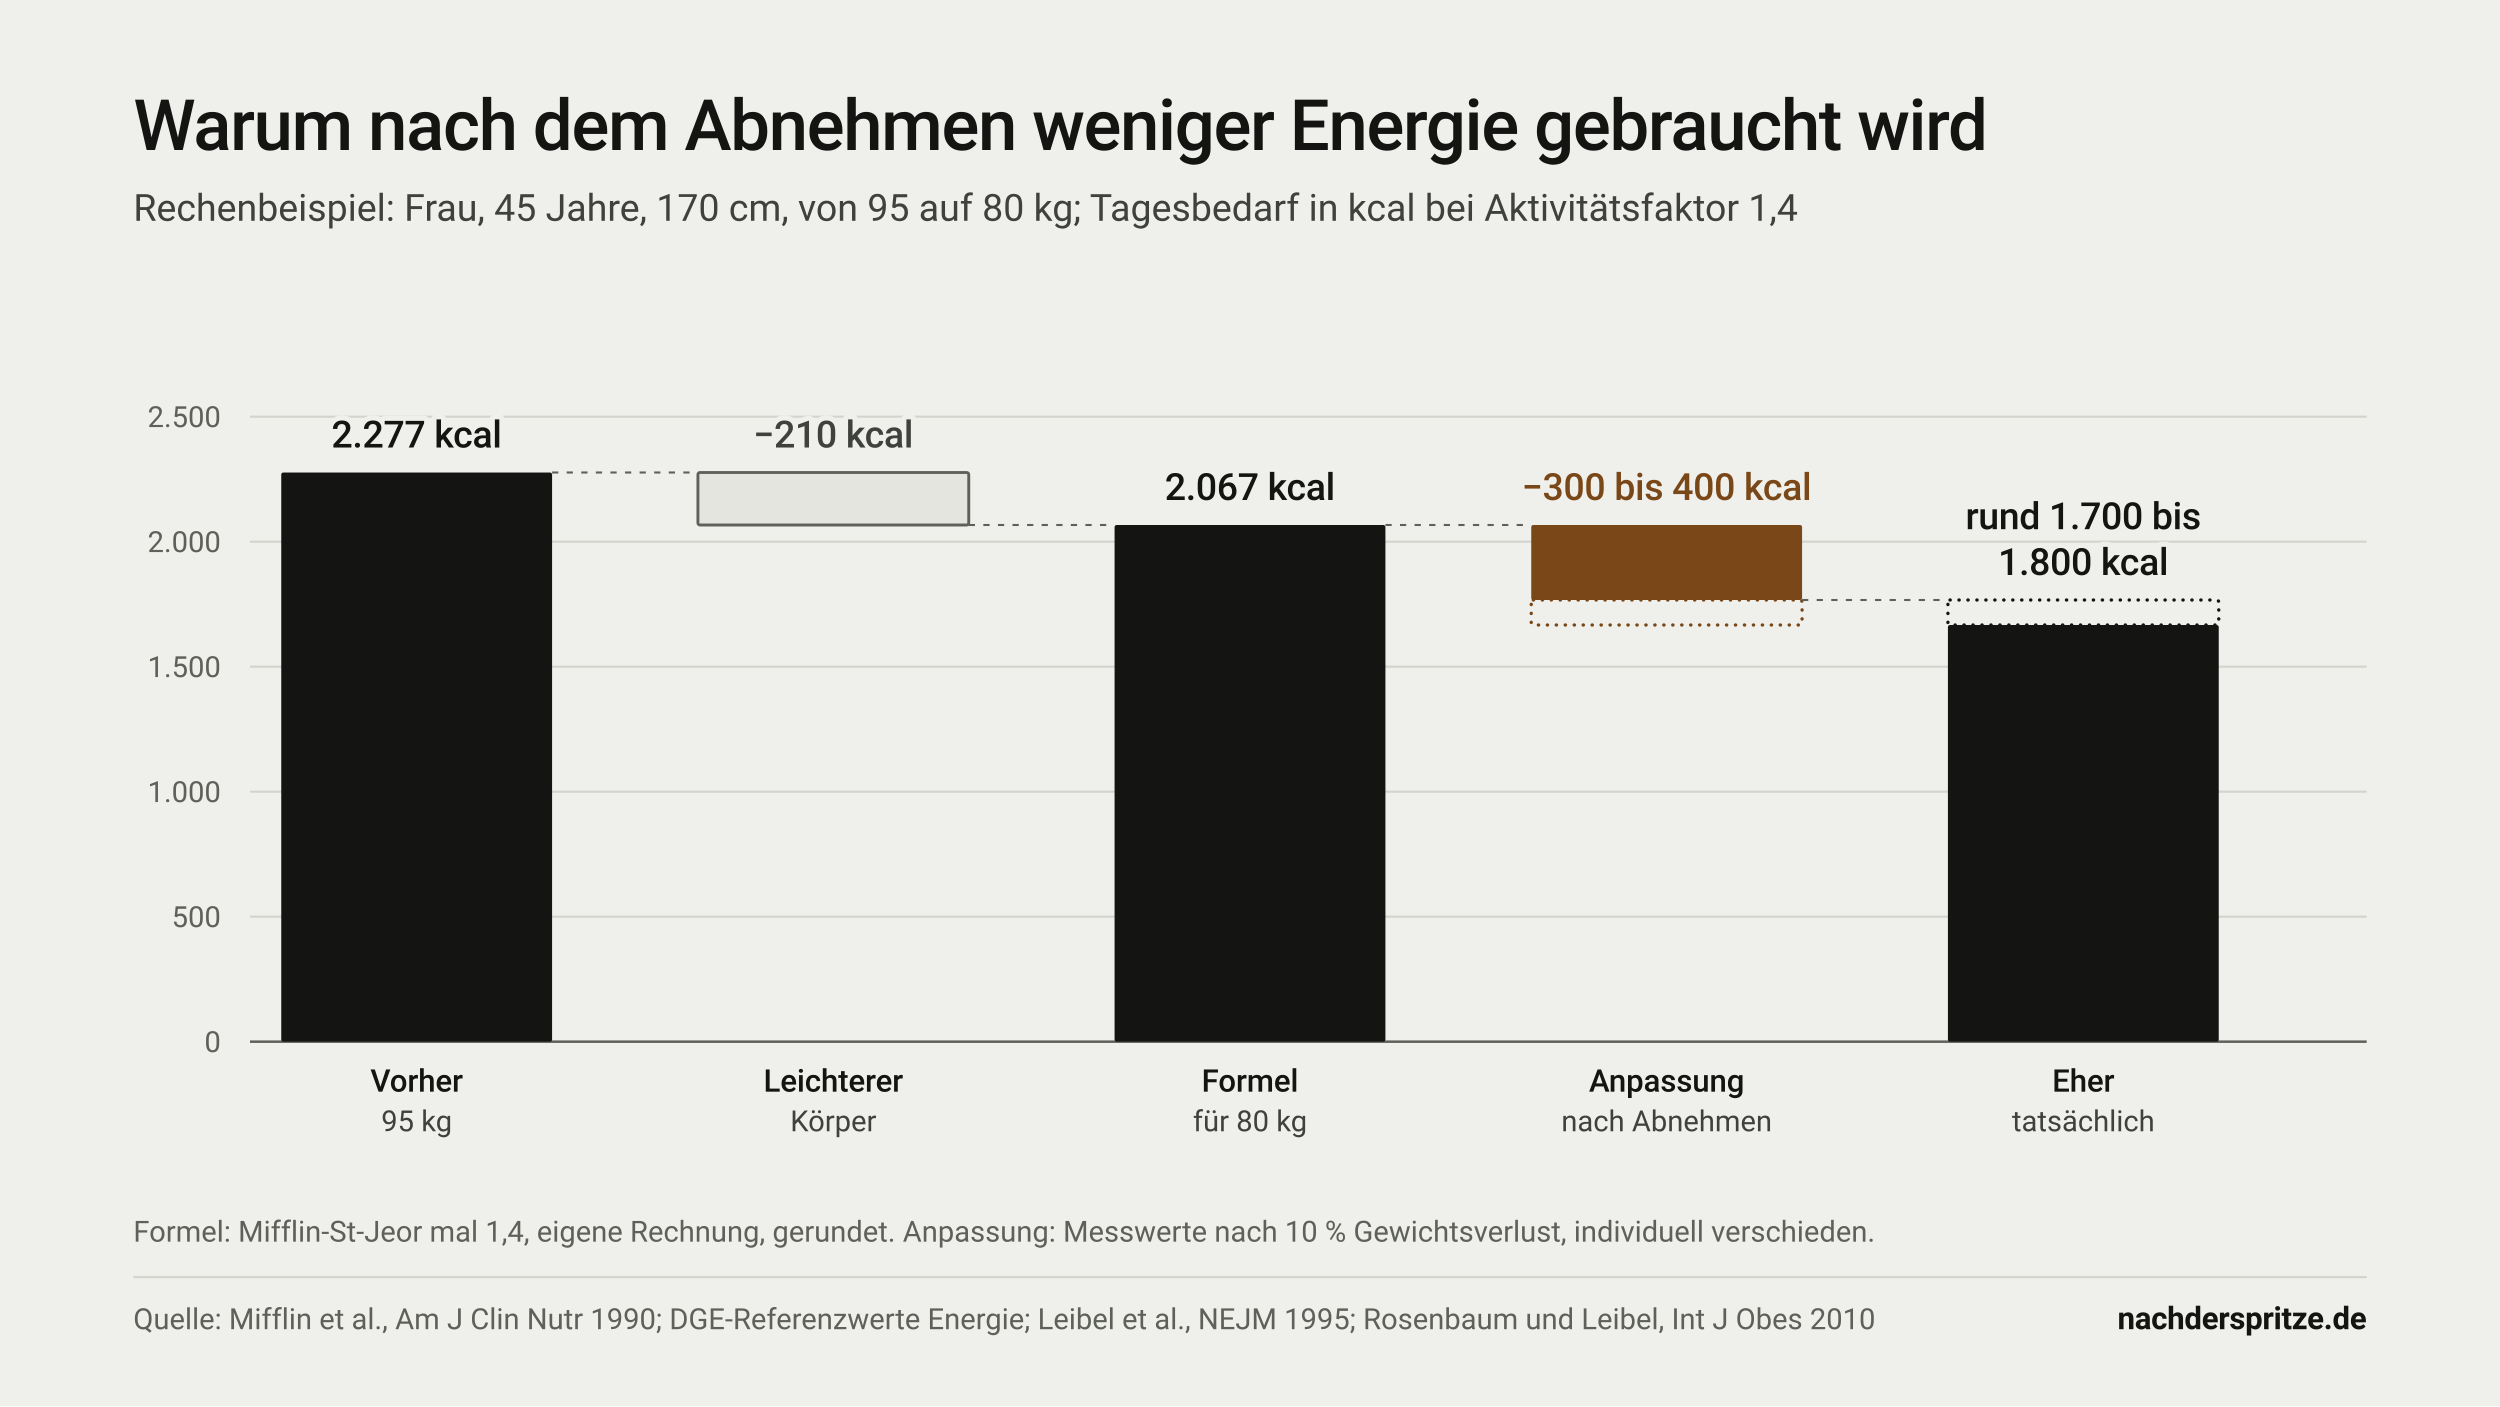
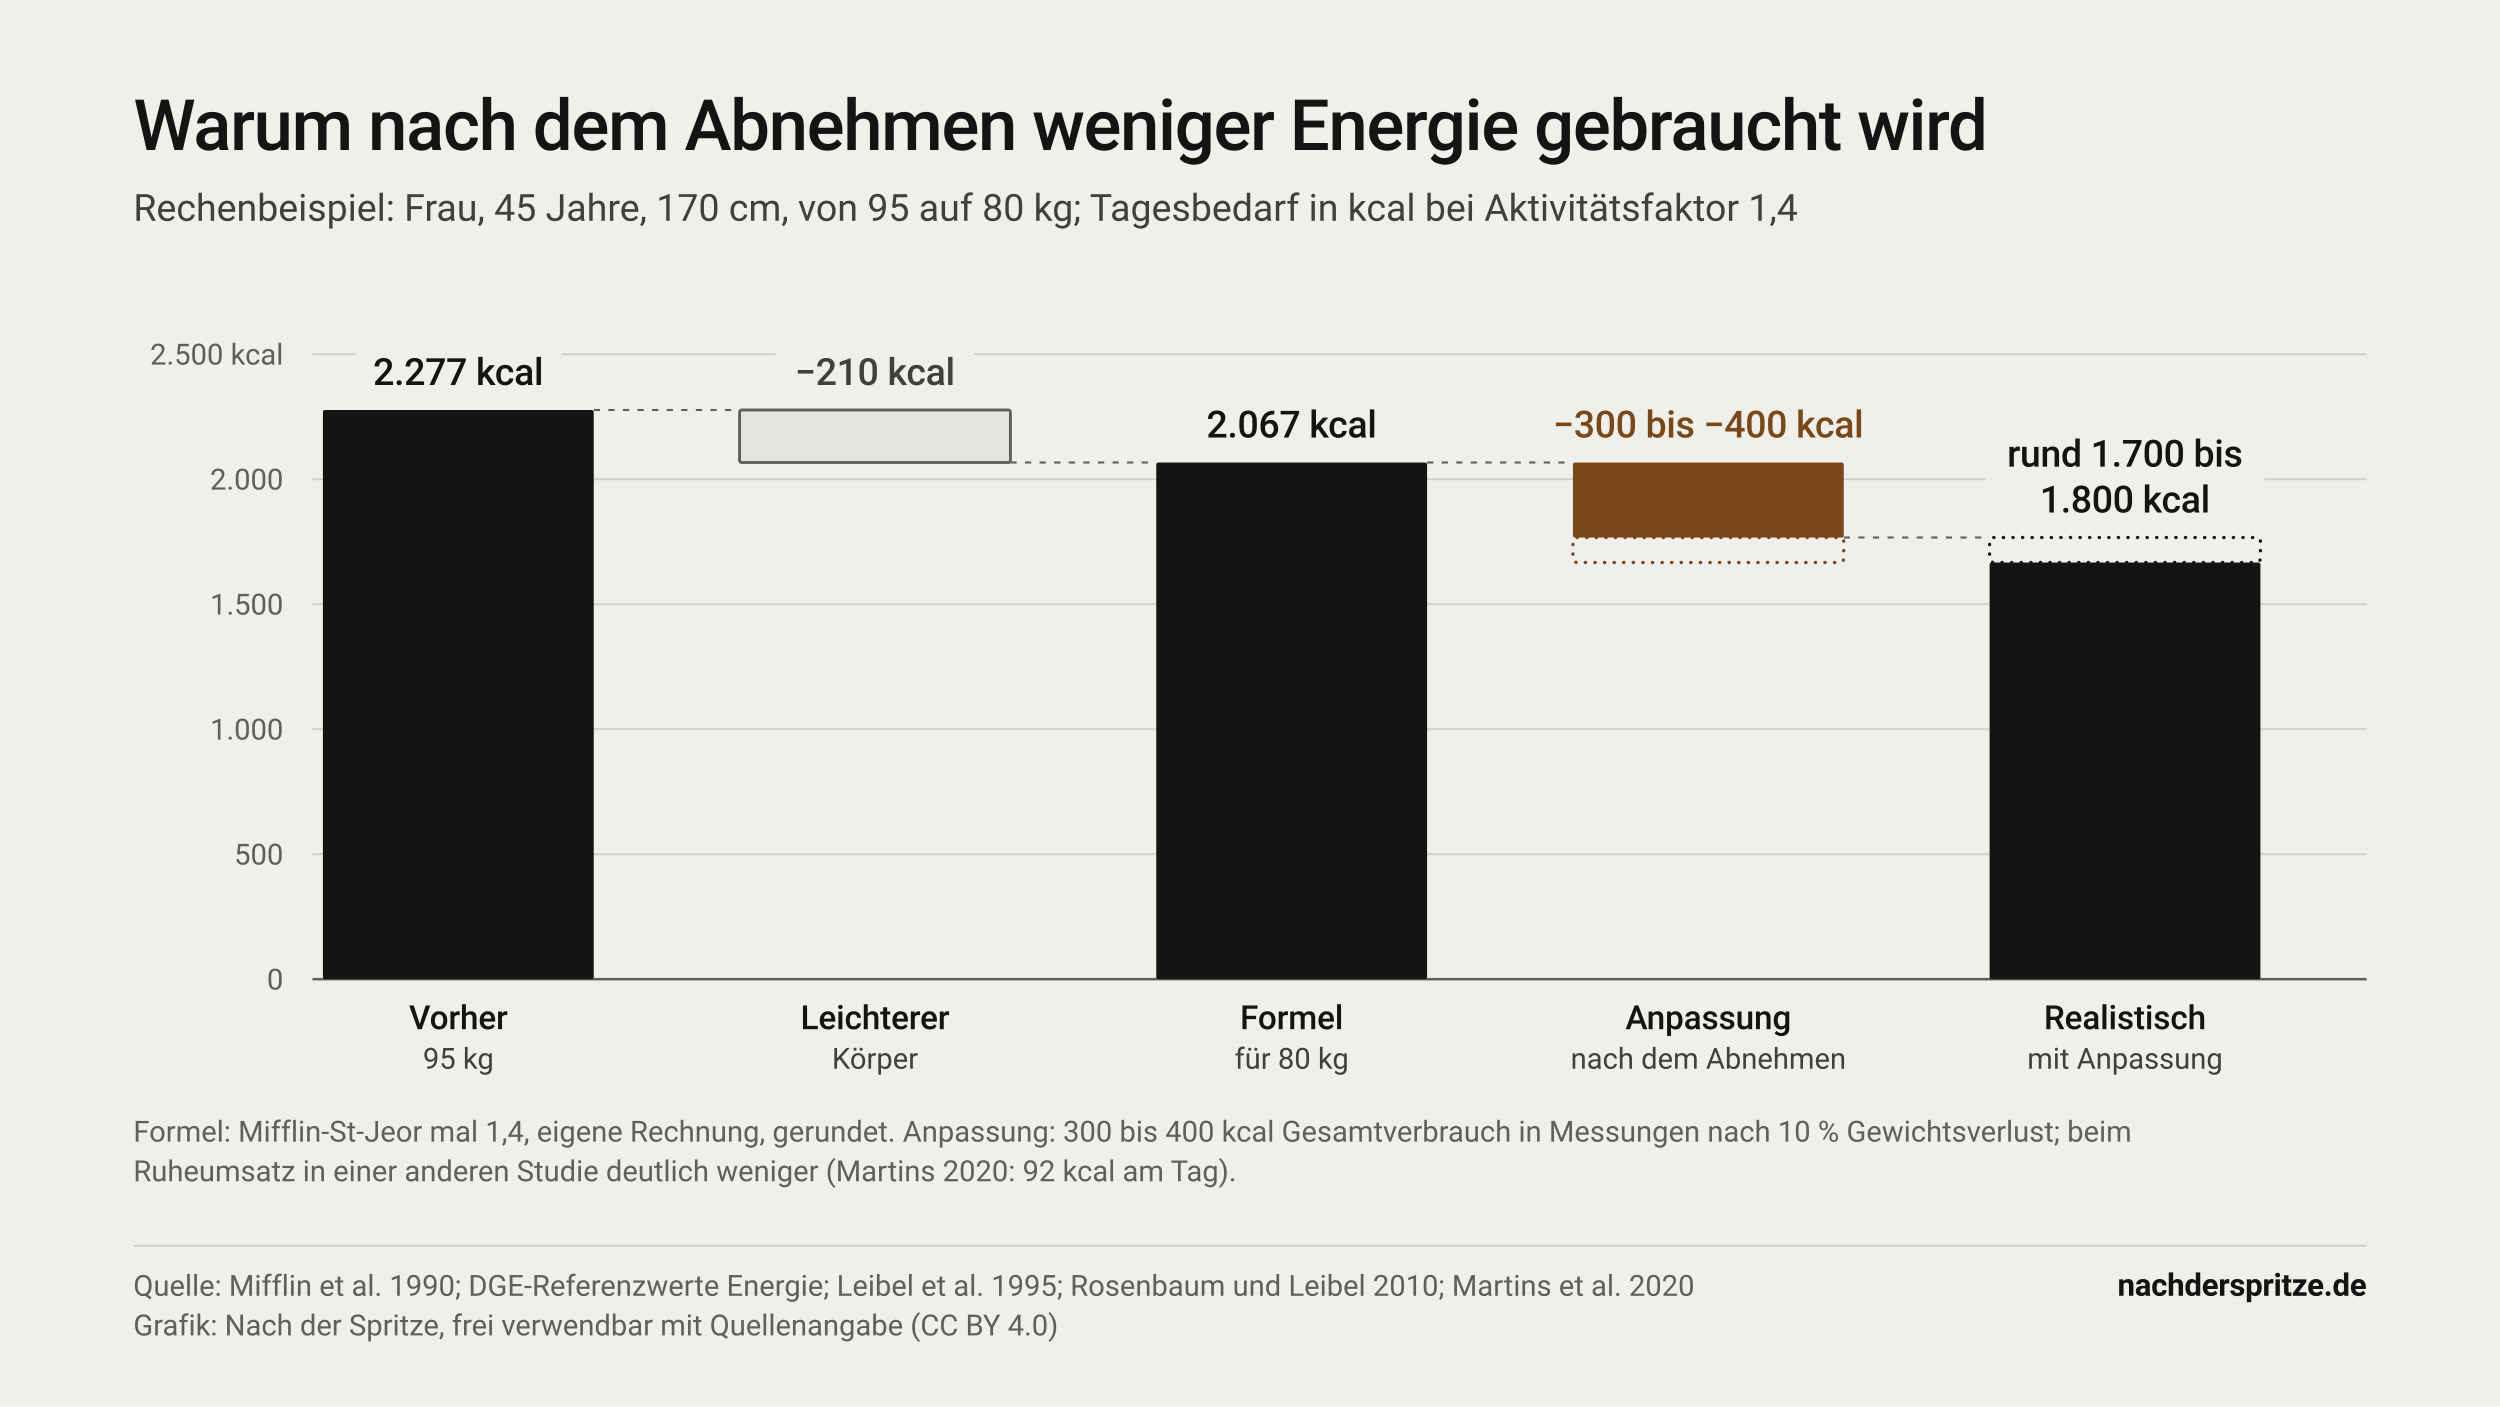
<svg xmlns="http://www.w3.org/2000/svg" width="1200" height="675" viewBox="0 0 1200 675" role="img" aria-labelledby="t d" font-family="'Mona Sans Variable', 'Mona Sans', system-ui, -apple-system, 'Segoe UI', Roboto, Helvetica, Arial, sans-serif">
  <rect width="1200" height="675" fill="#EFEFEB" />
  <text x="64" y="72" font-size="34" font-weight="540" fill="#141513" text-anchor="start" style="font-stretch:116%;letter-spacing:-0.02em" stroke="#EFEFEB" stroke-width="5" stroke-linejoin="round" paint-order="stroke">Warum nach dem Abnehmen weniger Energie gebraucht wird</text>
  <text x="64" y="106" font-size="18" font-weight="420" fill="#3F413C" text-anchor="start" style="font-stretch:100%;letter-spacing:0em" stroke="#EFEFEB" stroke-width="5" stroke-linejoin="round" paint-order="stroke">Rechenbeispiel: Frau, 45 Jahre, 170 cm, von 95 auf 80 kg; Tagesbedarf in kcal bei Aktivitätsfaktor 1,4</text>
-   <line x1="120" y1="500" x2="1136" y2="500" stroke="#5E605A" stroke-width="1.2" />
-   <text x="106" y="505" font-size="14" font-weight="440" fill="#5E605A" text-anchor="end" style="font-stretch:100%;letter-spacing:0em;font-variant-numeric:tabular-nums" stroke="#EFEFEB" stroke-width="5" stroke-linejoin="round" paint-order="stroke">0</text>
-   <line x1="120" y1="440" x2="1136" y2="440" stroke="#D3D4CD" stroke-width="1" />
-   <text x="106" y="445" font-size="14" font-weight="440" fill="#5E605A" text-anchor="end" style="font-stretch:100%;letter-spacing:0em;font-variant-numeric:tabular-nums" stroke="#EFEFEB" stroke-width="5" stroke-linejoin="round" paint-order="stroke">500</text>
-   <line x1="120" y1="380" x2="1136" y2="380" stroke="#D3D4CD" stroke-width="1" />
-   <text x="106" y="385" font-size="14" font-weight="440" fill="#5E605A" text-anchor="end" style="font-stretch:100%;letter-spacing:0em;font-variant-numeric:tabular-nums" stroke="#EFEFEB" stroke-width="5" stroke-linejoin="round" paint-order="stroke">1.000</text>
-   <line x1="120" y1="320" x2="1136" y2="320" stroke="#D3D4CD" stroke-width="1" />
-   <text x="106" y="325" font-size="14" font-weight="440" fill="#5E605A" text-anchor="end" style="font-stretch:100%;letter-spacing:0em;font-variant-numeric:tabular-nums" stroke="#EFEFEB" stroke-width="5" stroke-linejoin="round" paint-order="stroke">1.500</text>
-   <line x1="120" y1="260" x2="1136" y2="260" stroke="#D3D4CD" stroke-width="1" />
-   <text x="106" y="265" font-size="14" font-weight="440" fill="#5E605A" text-anchor="end" style="font-stretch:100%;letter-spacing:0em;font-variant-numeric:tabular-nums" stroke="#EFEFEB" stroke-width="5" stroke-linejoin="round" paint-order="stroke">2.000</text>
-   <line x1="120" y1="200" x2="1136" y2="200" stroke="#D3D4CD" stroke-width="1" />
-   <text x="106" y="205" font-size="14" font-weight="440" fill="#5E605A" text-anchor="end" style="font-stretch:100%;letter-spacing:0em;font-variant-numeric:tabular-nums" stroke="#EFEFEB" stroke-width="5" stroke-linejoin="round" paint-order="stroke">2.500</text>
-   <rect class="mk" x="135" y="226.8" width="130" height="273.2" rx="1" fill="#141513" />
-   <text x="200" y="214.8" font-size="18" font-weight="560" fill="#141513" text-anchor="middle" style="font-stretch:118%;letter-spacing:-0.01em" stroke="#EFEFEB" stroke-width="5" stroke-linejoin="round" paint-order="stroke">2.277 kcal</text>
-   <line x1="265" y1="226.8" x2="335" y2="226.8" stroke="#5E605A" stroke-width="1" stroke-dasharray="3 4" />
-   <rect class="mk" x="335" y="226.8" width="130" height="25.2" rx="1" fill="#E5E5DF" stroke="#5E605A" stroke-width="1.4" />
-   <text x="400" y="214.8" font-size="18" font-weight="560" fill="#3F413C" text-anchor="middle" style="font-stretch:118%;letter-spacing:-0.01em" stroke="#EFEFEB" stroke-width="5" stroke-linejoin="round" paint-order="stroke">−210 kcal</text>
-   <line x1="465" y1="252" x2="535" y2="252" stroke="#5E605A" stroke-width="1" stroke-dasharray="3 4" />
-   <rect class="mk" x="535" y="252" width="130" height="248" rx="1" fill="#141513" />
-   <text x="600" y="240" font-size="18" font-weight="560" fill="#141513" text-anchor="middle" style="font-stretch:118%;letter-spacing:-0.01em" stroke="#EFEFEB" stroke-width="5" stroke-linejoin="round" paint-order="stroke">2.067 kcal</text>
-   <line x1="665" y1="252" x2="735" y2="252" stroke="#5E605A" stroke-width="1" stroke-dasharray="3 4" />
-   <rect class="mk" x="735" y="252" width="130" height="36" rx="1" fill="#7A4718" />
-   <rect class="mk" x="735" y="288" width="130" height="12" rx="1" fill="none" stroke="#7A4718" stroke-width="1.6" stroke-dasharray="0.1 4.2" stroke-linecap="round" />
-   <text x="800" y="240" font-size="18" font-weight="560" fill="#7A4718" text-anchor="middle" style="font-stretch:118%;letter-spacing:-0.01em" stroke="#EFEFEB" stroke-width="5" stroke-linejoin="round" paint-order="stroke">−300 bis 400 kcal</text>
-   <line x1="865" y1="288" x2="935" y2="288" stroke="#5E605A" stroke-width="1" stroke-dasharray="3 4" />
-   <rect class="mk" x="935" y="300" width="130" height="200" rx="1" fill="#141513" />
-   <rect class="mk" x="935" y="288" width="130" height="12" rx="1" fill="none" stroke="#141513" stroke-width="1.6" stroke-dasharray="0.1 4.2" stroke-linecap="round" />
-   <text x="1000" y="254" font-size="18" font-weight="560" fill="#141513" text-anchor="middle" style="font-stretch:118%;letter-spacing:-0.01em" stroke="#EFEFEB" stroke-width="5" stroke-linejoin="round" paint-order="stroke">rund 1.700 bis</text>
-   <text x="1000" y="276" font-size="18" font-weight="560" fill="#141513" text-anchor="middle" style="font-stretch:118%;letter-spacing:-0.01em" stroke="#EFEFEB" stroke-width="5" stroke-linejoin="round" paint-order="stroke">1.800 kcal</text>
-   <text x="200" y="524" font-size="15" font-weight="560" fill="#141513" text-anchor="middle" style="font-stretch:108%;letter-spacing:-0.005em" stroke="#EFEFEB" stroke-width="5" stroke-linejoin="round" paint-order="stroke">Vorher</text>
-   <text x="200" y="543" font-size="14" font-weight="420" fill="#3F413C" text-anchor="middle" style="font-stretch:100%;letter-spacing:0em" stroke="#EFEFEB" stroke-width="5" stroke-linejoin="round" paint-order="stroke">95 kg</text>
-   <text x="400" y="524" font-size="15" font-weight="560" fill="#141513" text-anchor="middle" style="font-stretch:108%;letter-spacing:-0.005em" stroke="#EFEFEB" stroke-width="5" stroke-linejoin="round" paint-order="stroke">Leichterer</text>
-   <text x="400" y="543" font-size="14" font-weight="420" fill="#3F413C" text-anchor="middle" style="font-stretch:100%;letter-spacing:0em" stroke="#EFEFEB" stroke-width="5" stroke-linejoin="round" paint-order="stroke">Körper</text>
-   <text x="600" y="524" font-size="15" font-weight="560" fill="#141513" text-anchor="middle" style="font-stretch:108%;letter-spacing:-0.005em" stroke="#EFEFEB" stroke-width="5" stroke-linejoin="round" paint-order="stroke">Formel</text>
-   <text x="600" y="543" font-size="14" font-weight="420" fill="#3F413C" text-anchor="middle" style="font-stretch:100%;letter-spacing:0em" stroke="#EFEFEB" stroke-width="5" stroke-linejoin="round" paint-order="stroke">für 80 kg</text>
-   <text x="800" y="524" font-size="15" font-weight="560" fill="#141513" text-anchor="middle" style="font-stretch:108%;letter-spacing:-0.005em" stroke="#EFEFEB" stroke-width="5" stroke-linejoin="round" paint-order="stroke">Anpassung</text>
-   <text x="800" y="543" font-size="14" font-weight="420" fill="#3F413C" text-anchor="middle" style="font-stretch:100%;letter-spacing:0em" stroke="#EFEFEB" stroke-width="5" stroke-linejoin="round" paint-order="stroke">nach Abnehmen</text>
-   <text x="1000" y="524" font-size="15" font-weight="560" fill="#141513" text-anchor="middle" style="font-stretch:108%;letter-spacing:-0.005em" stroke="#EFEFEB" stroke-width="5" stroke-linejoin="round" paint-order="stroke">Eher</text>
-   <text x="1000" y="543" font-size="14" font-weight="420" fill="#3F413C" text-anchor="middle" style="font-stretch:100%;letter-spacing:0em" stroke="#EFEFEB" stroke-width="5" stroke-linejoin="round" paint-order="stroke">tatsächlich</text>
-   <text x="64" y="596" font-size="14" font-weight="420" fill="#5E605A" text-anchor="start" style="font-stretch:100%;letter-spacing:0em" stroke="#EFEFEB" stroke-width="5" stroke-linejoin="round" paint-order="stroke">Formel: Mifflin-St-Jeor mal 1,4, eigene Rechnung, gerundet. Anpassung: Messwerte nach 10 % Gewichtsverlust, individuell verschieden.</text>
-   <line x1="64" y1="613" x2="1136" y2="613" stroke="#D3D4CD" stroke-width="1" />
-   <text x="64" y="638" font-size="14" font-weight="420" fill="#5E605A" text-anchor="start" style="font-stretch:100%;letter-spacing:0em" stroke="#EFEFEB" stroke-width="5" stroke-linejoin="round" paint-order="stroke">Quelle: Mifflin et al., Am J Clin Nutr 1990; DGE-Referenzwerte Energie; Leibel et al., NEJM 1995; Rosenbaum und Leibel, Int J Obes 2010</text>
-   <text x="1136" y="638" font-size="15" font-weight="600" fill="#141513" text-anchor="end" style="font-stretch:125%;letter-spacing:-0.01em" stroke="#EFEFEB" stroke-width="5" stroke-linejoin="round" paint-order="stroke">nachderspritze.de</text>
+   <line class="g" x1="150" y1="470" x2="1136" y2="470" stroke="#5E605A" stroke-width="1.2" />
+   <text x="136" y="475" font-size="14" font-weight="440" fill="#5E605A" text-anchor="end" style="font-stretch:100%;letter-spacing:0em" stroke="#EFEFEB" stroke-width="5" stroke-linejoin="round" paint-order="stroke">0</text>
+   <line class="g" x1="150" y1="410" x2="1136" y2="410" stroke="#D3D4CD" stroke-width="1" />
+   <text x="136" y="415" font-size="14" font-weight="440" fill="#5E605A" text-anchor="end" style="font-stretch:100%;letter-spacing:0em" stroke="#EFEFEB" stroke-width="5" stroke-linejoin="round" paint-order="stroke">500</text>
+   <line class="g" x1="150" y1="350" x2="1136" y2="350" stroke="#D3D4CD" stroke-width="1" />
+   <text x="136" y="355" font-size="14" font-weight="440" fill="#5E605A" text-anchor="end" style="font-stretch:100%;letter-spacing:0em" stroke="#EFEFEB" stroke-width="5" stroke-linejoin="round" paint-order="stroke">1.000</text>
+   <line class="g" x1="150" y1="290" x2="1136" y2="290" stroke="#D3D4CD" stroke-width="1" />
+   <text x="136" y="295" font-size="14" font-weight="440" fill="#5E605A" text-anchor="end" style="font-stretch:100%;letter-spacing:0em" stroke="#EFEFEB" stroke-width="5" stroke-linejoin="round" paint-order="stroke">1.500</text>
+   <line class="g" x1="150" y1="230" x2="953.1" y2="230" stroke="#D3D4CD" stroke-width="1" />
+   <line class="g" x1="1086.9" y1="230" x2="1136" y2="230" stroke="#D3D4CD" stroke-width="1" />
+   <text x="136" y="235" font-size="14" font-weight="440" fill="#5E605A" text-anchor="end" style="font-stretch:100%;letter-spacing:0em" stroke="#EFEFEB" stroke-width="5" stroke-linejoin="round" paint-order="stroke">2.000</text>
+   <line class="g" x1="150" y1="170" x2="170.6" y2="170" stroke="#D3D4CD" stroke-width="1" />
+   <line class="g" x1="269.4" y1="170" x2="372.4" y2="170" stroke="#D3D4CD" stroke-width="1" />
+   <line class="g" x1="467.6" y1="170" x2="1136" y2="170" stroke="#D3D4CD" stroke-width="1" />
+   <text x="136" y="175" font-size="14" font-weight="440" fill="#5E605A" text-anchor="end" style="font-stretch:100%;letter-spacing:0em" stroke="#EFEFEB" stroke-width="5" stroke-linejoin="round" paint-order="stroke">2.500 kcal</text>
+   <rect class="mk" x="155" y="196.8" width="130" height="273.2" rx="1" fill="#141513" />
+   <text x="220" y="184.8" font-size="18" font-weight="560" fill="#141513" text-anchor="middle" style="font-stretch:118%;letter-spacing:-0.01em" stroke="#EFEFEB" stroke-width="5" stroke-linejoin="round" paint-order="stroke">2.277 kcal</text>
+   <line x1="285" y1="196.8" x2="355" y2="196.8" stroke="#5E605A" stroke-width="1" stroke-dasharray="3 4" />
+   <rect class="mk" x="355" y="196.8" width="130" height="25.2" rx="1" fill="#E5E5DF" stroke="#5E605A" stroke-width="1.4" />
+   <text x="420" y="184.8" font-size="18" font-weight="560" fill="#3F413C" text-anchor="middle" style="font-stretch:118%;letter-spacing:-0.01em" stroke="#EFEFEB" stroke-width="5" stroke-linejoin="round" paint-order="stroke">−210 kcal</text>
+   <line x1="485" y1="222" x2="555" y2="222" stroke="#5E605A" stroke-width="1" stroke-dasharray="3 4" />
+   <rect class="mk" x="555" y="222" width="130" height="248" rx="1" fill="#141513" />
+   <text x="620" y="210" font-size="18" font-weight="560" fill="#141513" text-anchor="middle" style="font-stretch:118%;letter-spacing:-0.01em" stroke="#EFEFEB" stroke-width="5" stroke-linejoin="round" paint-order="stroke">2.067 kcal</text>
+   <line x1="685" y1="222" x2="755" y2="222" stroke="#5E605A" stroke-width="1" stroke-dasharray="3 4" />
+   <rect class="mk" x="755" y="222" width="130" height="36" rx="1" fill="#7A4718" />
+   <rect class="mk" x="755" y="258" width="130" height="12" rx="2" fill="none" stroke="#7A4718" stroke-width="1.6" stroke-dasharray="0.1 4.5" stroke-linecap="round" />
+   <text x="820" y="210" font-size="18" font-weight="560" fill="#7A4718" text-anchor="middle" style="font-stretch:118%;letter-spacing:-0.01em" stroke="#EFEFEB" stroke-width="5" stroke-linejoin="round" paint-order="stroke">−300 bis −400 kcal</text>
+   <line x1="885" y1="258" x2="955" y2="258" stroke="#5E605A" stroke-width="1" stroke-dasharray="3 4" />
+   <rect class="mk" x="955" y="270" width="130" height="200" rx="1" fill="#141513" />
+   <rect class="mk" x="955" y="258" width="130" height="12" rx="2" fill="none" stroke="#141513" stroke-width="1.6" stroke-dasharray="0.1 4.5" stroke-linecap="round" />
+   <text x="1020" y="224" font-size="18" font-weight="560" fill="#141513" text-anchor="middle" style="font-stretch:118%;letter-spacing:-0.01em" stroke="#EFEFEB" stroke-width="5" stroke-linejoin="round" paint-order="stroke">rund 1.700 bis</text>
+   <text x="1020" y="246" font-size="18" font-weight="560" fill="#141513" text-anchor="middle" style="font-stretch:118%;letter-spacing:-0.01em" stroke="#EFEFEB" stroke-width="5" stroke-linejoin="round" paint-order="stroke">1.800 kcal</text>
+   <text x="220" y="494" font-size="16" font-weight="560" fill="#141513" text-anchor="middle" style="font-stretch:108%;letter-spacing:-0.005em" stroke="#EFEFEB" stroke-width="5" stroke-linejoin="round" paint-order="stroke">Vorher</text>
+   <text x="220" y="513" font-size="14" font-weight="420" fill="#3F413C" text-anchor="middle" style="font-stretch:100%;letter-spacing:0em" stroke="#EFEFEB" stroke-width="5" stroke-linejoin="round" paint-order="stroke">95 kg</text>
+   <text x="420" y="494" font-size="16" font-weight="560" fill="#141513" text-anchor="middle" style="font-stretch:108%;letter-spacing:-0.005em" stroke="#EFEFEB" stroke-width="5" stroke-linejoin="round" paint-order="stroke">Leichterer</text>
+   <text x="420" y="513" font-size="14" font-weight="420" fill="#3F413C" text-anchor="middle" style="font-stretch:100%;letter-spacing:0em" stroke="#EFEFEB" stroke-width="5" stroke-linejoin="round" paint-order="stroke">Körper</text>
+   <text x="620" y="494" font-size="16" font-weight="560" fill="#141513" text-anchor="middle" style="font-stretch:108%;letter-spacing:-0.005em" stroke="#EFEFEB" stroke-width="5" stroke-linejoin="round" paint-order="stroke">Formel</text>
+   <text x="620" y="513" font-size="14" font-weight="420" fill="#3F413C" text-anchor="middle" style="font-stretch:100%;letter-spacing:0em" stroke="#EFEFEB" stroke-width="5" stroke-linejoin="round" paint-order="stroke">für 80 kg</text>
+   <text x="820" y="494" font-size="16" font-weight="560" fill="#141513" text-anchor="middle" style="font-stretch:108%;letter-spacing:-0.005em" stroke="#EFEFEB" stroke-width="5" stroke-linejoin="round" paint-order="stroke">Anpassung</text>
+   <text x="820" y="513" font-size="14" font-weight="420" fill="#3F413C" text-anchor="middle" style="font-stretch:100%;letter-spacing:0em" stroke="#EFEFEB" stroke-width="5" stroke-linejoin="round" paint-order="stroke">nach dem Abnehmen</text>
+   <text x="1020" y="494" font-size="16" font-weight="560" fill="#141513" text-anchor="middle" style="font-stretch:108%;letter-spacing:-0.005em" stroke="#EFEFEB" stroke-width="5" stroke-linejoin="round" paint-order="stroke">Realistisch</text>
+   <text x="1020" y="513" font-size="14" font-weight="420" fill="#3F413C" text-anchor="middle" style="font-stretch:100%;letter-spacing:0em" stroke="#EFEFEB" stroke-width="5" stroke-linejoin="round" paint-order="stroke">mit Anpassung</text>
+   <text x="64" y="548" font-size="14" font-weight="420" fill="#5E605A" text-anchor="start" style="font-stretch:100%;letter-spacing:0em" stroke="#EFEFEB" stroke-width="5" stroke-linejoin="round" paint-order="stroke">Formel: Mifflin-St-Jeor mal 1,4, eigene Rechnung, gerundet. Anpassung: 300 bis 400 kcal Gesamtverbrauch in Messungen nach 10 % Gewichtsverlust; beim</text>
+   <text x="64" y="567" font-size="14" font-weight="420" fill="#5E605A" text-anchor="start" style="font-stretch:100%;letter-spacing:0em" stroke="#EFEFEB" stroke-width="5" stroke-linejoin="round" paint-order="stroke">Ruheumsatz in einer anderen Studie deutlich weniger (Martins 2020: 92 kcal am Tag).</text>
+   <line class="fy" x1="64" y1="598" x2="1136" y2="598" stroke="#D3D4CD" stroke-width="1" />
+   <text x="64" y="622" font-size="14" font-weight="420" fill="#5E605A" text-anchor="start" style="font-stretch:100%;letter-spacing:0em" stroke="#EFEFEB" stroke-width="5" stroke-linejoin="round" paint-order="stroke" class="ft">Quelle: Mifflin et al. 1990; DGE-Referenzwerte Energie; Leibel et al. 1995; Rosenbaum und Leibel 2010; Martins et al. 2020</text>
+   <text x="64" y="641" font-size="14" font-weight="420" fill="#5E605A" text-anchor="start" style="font-stretch:100%;letter-spacing:0em" stroke="#EFEFEB" stroke-width="5" stroke-linejoin="round" paint-order="stroke" class="ft">Grafik: Nach der Spritze, frei verwendbar mit Quellenangabe (CC BY 4.0)</text>
+   <text x="1136" y="622" font-size="15" font-weight="600" fill="#141513" text-anchor="end" style="font-stretch:125%;letter-spacing:-0.01em" stroke="#EFEFEB" stroke-width="5" stroke-linejoin="round" paint-order="stroke" class="ft">nachderspritze.de</text>
</svg>
